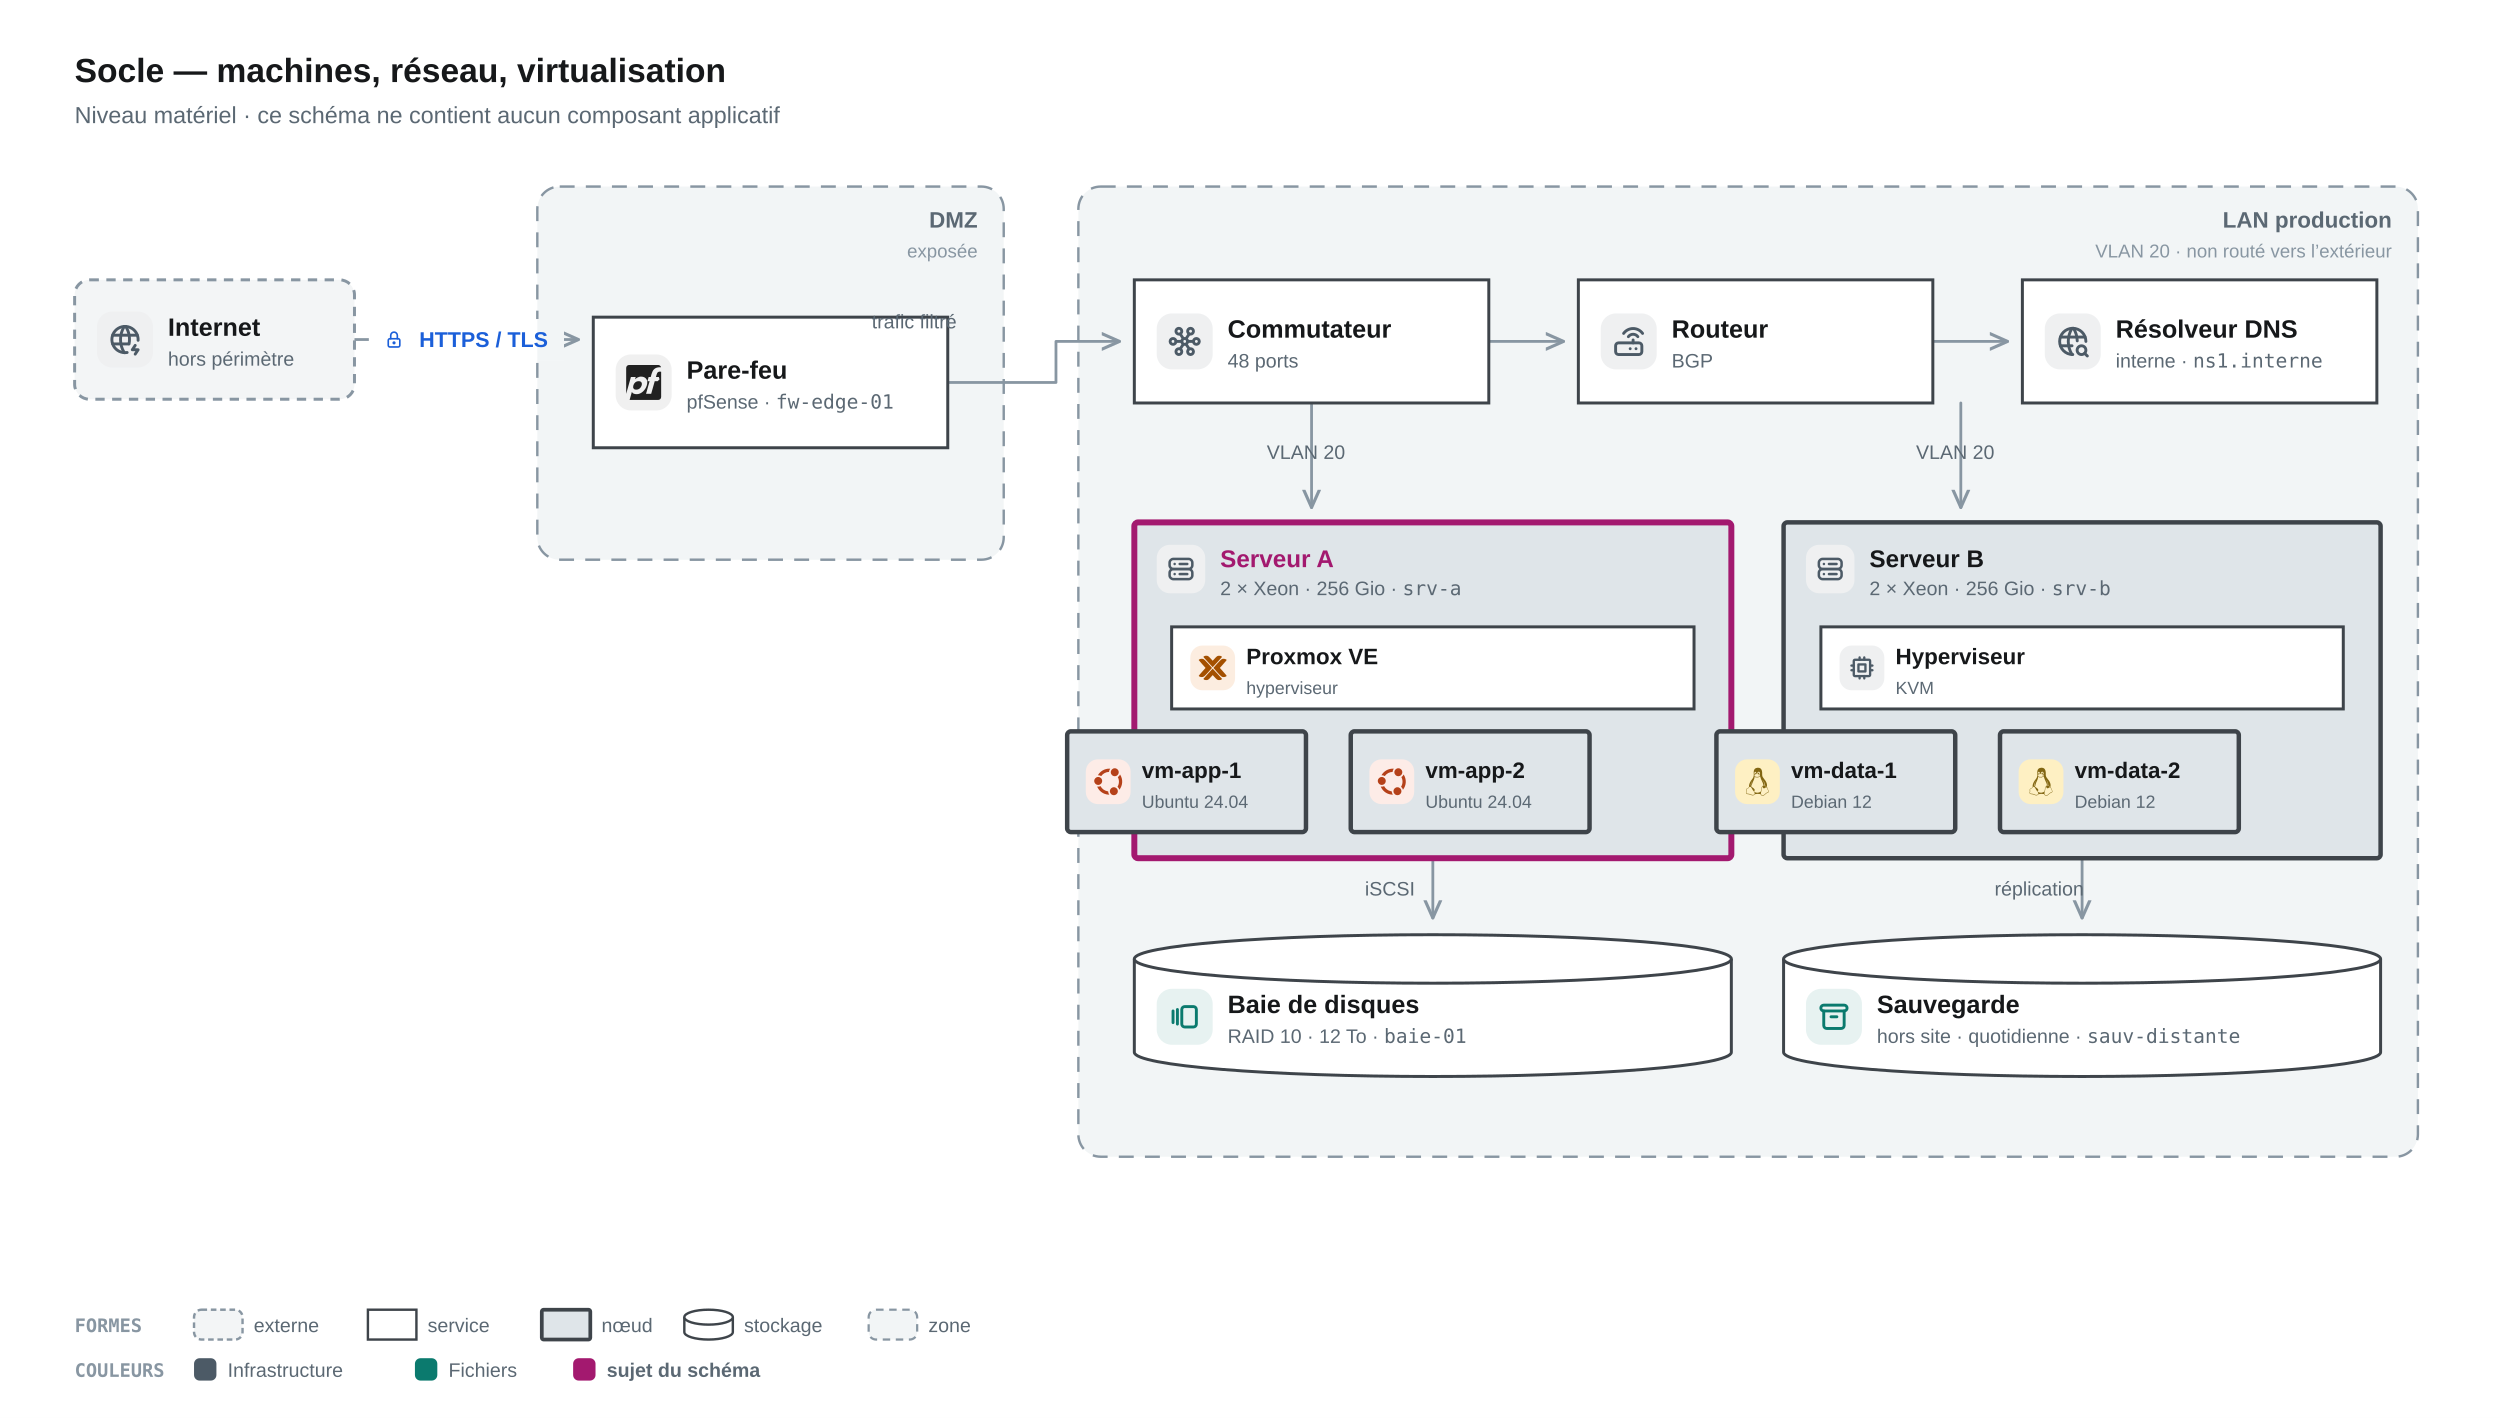
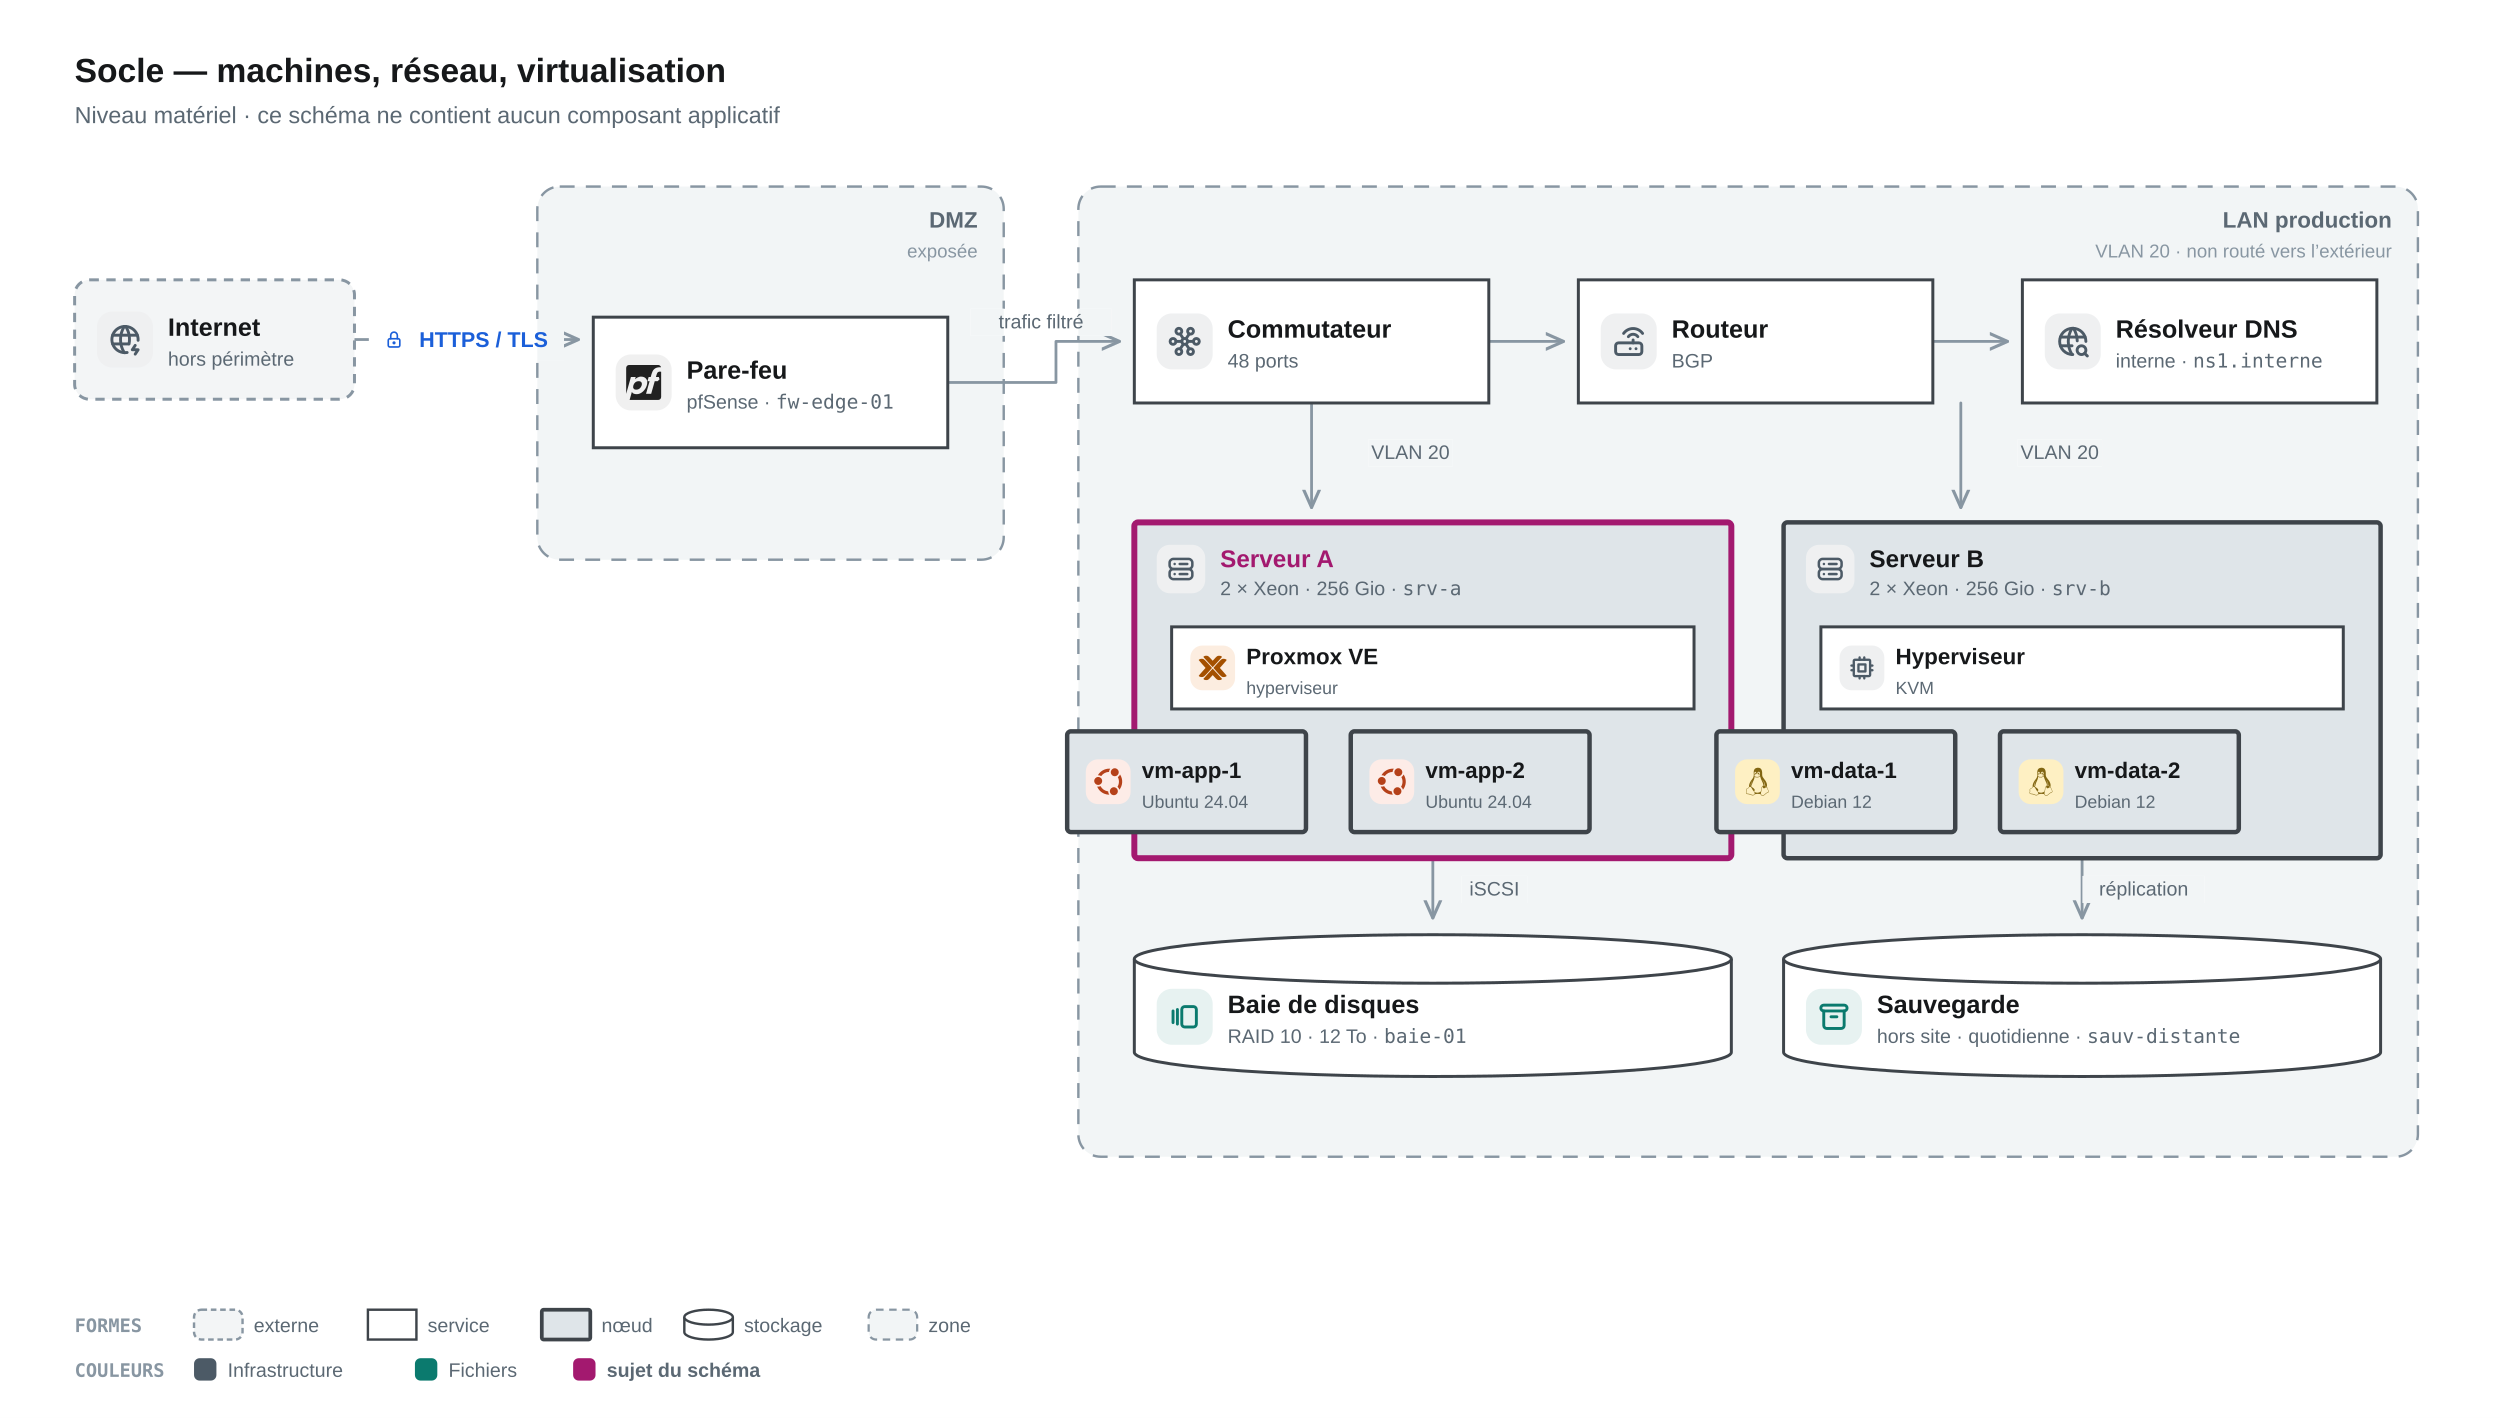
<svg xmlns="http://www.w3.org/2000/svg" width="1340" height="760" viewBox="0 0 1340 760" font-family="'IBM Plex Sans','Helvetica Neue',Arial,sans-serif" role="img" aria-label="Socle — machines, réseau, virtualisation">
  <defs>
    <marker id="fl" viewBox="0 0 10 10" refX="9" refY="5" markerWidth="7" markerHeight="7" orient="auto-start-reverse">
      <path d="M0,1 L9,5 L0,9" fill="none" stroke="#8896A2" stroke-width="1.6" stroke-linecap="round" stroke-linejoin="round" />
    </marker>
  </defs>
  <rect width="1340" height="760" fill="#FFFFFF" />
  <text x="40" y="44" font-size="18" font-weight="600" fill="#16181A">Socle — machines, réseau, virtualisation</text>
  <text x="40" y="66" font-size="12.5" fill="#5B6873">Niveau matériel · ce schéma ne contient aucun composant applicatif</text>
  <rect x="288" y="100" width="250" height="200" rx="12" fill="#F2F5F6" stroke="#8896A2" stroke-width="1.3" stroke-dasharray="8 6" />
  <text x="524" y="122" text-anchor="end" font-size="12" font-weight="600" fill="#5B6873">DMZ</text>
  <text x="524" y="138" text-anchor="end" font-size="10" fill="#8896A2">exposée</text>
  <rect x="578" y="100" width="718" height="520" rx="12" fill="#F2F5F6" stroke="#8896A2" stroke-width="1.3" stroke-dasharray="8 6" />
  <text x="1282" y="122" text-anchor="end" font-size="12" font-weight="600" fill="#5B6873">LAN production</text>
  <text x="1282" y="138" text-anchor="end" font-size="10" fill="#8896A2">VLAN 20 · non routé vers l’extérieur</text>
  <path d="M190,182 H310" fill="none" stroke="#8896A2" stroke-width="1.5" stroke-linecap="round" stroke-linejoin="round" marker-end="url(#fl)" />
  <path d="M508,205 H566 V183 H600" fill="none" stroke="#8896A2" stroke-width="1.5" stroke-linecap="round" stroke-linejoin="round" marker-end="url(#fl)" />
  <path d="M798,183 H838" fill="none" stroke="#8896A2" stroke-width="1.5" stroke-linecap="round" stroke-linejoin="round" marker-end="url(#fl)" />
  <path d="M1036,183 H1076" fill="none" stroke="#8896A2" stroke-width="1.5" stroke-linecap="round" stroke-linejoin="round" marker-end="url(#fl)" />
  <path d="M703,216 V272" fill="none" stroke="#8896A2" stroke-width="1.5" stroke-linecap="round" stroke-linejoin="round" marker-end="url(#fl)" />
  <path d="M1051,216 V272" fill="none" stroke="#8896A2" stroke-width="1.5" stroke-linecap="round" stroke-linejoin="round" marker-end="url(#fl)" />
  <path d="M768,460 V492" fill="none" stroke="#8896A2" stroke-width="1.5" stroke-linecap="round" stroke-linejoin="round" marker-end="url(#fl)" />
  <path d="M1116,460 V492" fill="none" stroke="#8896A2" stroke-width="1.5" stroke-linecap="round" stroke-linejoin="round" marker-end="url(#fl)" />
  <g>
    <rect x="40" y="150" width="150" height="64" rx="8" fill="#F3F5F6" stroke="#8896A2" stroke-width="1.6" stroke-dasharray="5 4" />
    <svg x="52" y="167" width="30" height="30" viewBox="0 0 48 48">
      <rect width="48" height="48" rx="13" fill="#eff0f1" />
      <svg x="9" y="9" width="30" height="30" viewBox="0 0 24 24" fill="none" stroke="#4C5A66" stroke-width="2" stroke-linecap="round" stroke-linejoin="round">
        <path stroke="none" d="M0 0h24v24H0z" fill="none" />
        <path d="M20.985 12.52a9 9 0 1 0 -7.52 8.36" />
        <path d="M3.6 9h16.8" />
        <path d="M3.6 15h10.9" />
        <path d="M11.5 3a17 17 0 0 0 0 18" />
        <path d="M12.5 3c2.313 3.706 3.07 7.856 2.27 12" />
        <path d="M19 16l-2 3h4l-2 3" />
      </svg>
    </svg>
    <text x="90" y="180" font-size="13.5" font-weight="600" fill="#16181A">Internet</text>
    <text x="90" y="196" font-size="10.5" fill="#5B6873">hors périmètre</text>
  </g>
  <g>
    <rect x="318" y="170" width="190" height="70" rx="0" fill="#FFFFFF" stroke="#3E444A" stroke-width="1.6" />
    <svg x="330" y="190" width="30" height="30" viewBox="0 0 48 48">
      <rect width="48" height="48" rx="13" fill="#f0f0f0" />
      <svg x="9" y="9" width="30" height="30" viewBox="0 0 24 24" fill="#212121">
        <path d="M2.013 0C.898 0 0 .929 0 2.044v17.775L3.252 8.27h3.282L6.1 9.785h.063c.186-.217.433-.403.742-.62.31-.216.62-.402.96-.588.342-.186.713-.31 1.116-.433.402-.124.805-.155 1.208-.155.867 0 1.579.154 2.198.433.62.279 1.084.712 1.455 1.239.31.464.5 1.019.593 1.669.006.06.027.135.027.189.062.712-.031 1.518-.28 2.385a8.571 8.571 0 0 1-1.02 2.322 9.885 9.885 0 0 1-1.58 1.95 8.125 8.125 0 0 1-2.044 1.364 5.536 5.536 0 0 1-2.354.495 5.655 5.655 0 0 1-1.982-.34c-.588-.217-.99-.62-1.238-1.177h-.062L2.353 24h19.603A2.042 2.042 0 0 0 24 21.956V4.706c-.093-.03-.186-.06-.248-.092a2.771 2.771 0 0 0-.557-.062c-.557 0-1.022.124-1.394.372-.34.248-.65.743-.867 1.518l-.526 1.826h2.013l.495 1.58-1.3 1.27h-2.014l-2.446 8.67h-3.53l2.446-8.67h-1.455l.805-2.85h1.425l.557-2.044c.185-.619.403-1.238.681-1.795a4.996 4.996 0 0 1 1.053-1.487c.433-.434.99-.775 1.641-1.022.65-.248 1.487-.372 2.447-.372.248 0 .464 0 .712.031A2.082 2.082 0 0 0 21.988 0zm6.565 11.118c-.898 0-1.672.278-2.323.805-.65.526-1.083 1.239-1.331 2.106-.248.867-.217 1.579.155 2.105.31.557.929.805 1.858.805.898 0 1.672-.278 2.322-.805.65-.526 1.115-1.238 1.363-2.105.247-.867.185-1.58-.155-2.106-.34-.527-.991-.805-1.89-.805Z" />
      </svg>
    </svg>
    <text x="368" y="203" font-size="13.5" font-weight="600" fill="#16181A">Pare-feu</text>
    <text x="368" y="219" font-size="10.5" fill="#5B6873">pfSense · <tspan font-family="'IBM Plex Mono',monospace">fw-edge-01</tspan>
    </text>
  </g>
  <g>
    <rect x="608" y="150" width="190" height="66" rx="0" fill="#FFFFFF" stroke="#3E444A" stroke-width="1.6" />
    <svg x="620" y="168" width="30" height="30" viewBox="0 0 48 48">
      <rect width="48" height="48" rx="13" fill="#eff0f1" />
      <svg x="9" y="9" width="30" height="30" viewBox="0 0 24 24" fill="none" stroke="#4C5A66" stroke-width="2" stroke-linecap="round" stroke-linejoin="round">
        <path stroke="none" d="M0 0h24v24H0z" fill="none" />
        <path d="M10 19a2 2 0 1 0 -4 0a2 2 0 0 0 4 0" />
        <path d="M18 5a2 2 0 1 0 -4 0a2 2 0 0 0 4 0" />
        <path d="M10 5a2 2 0 1 0 -4 0a2 2 0 0 0 4 0" />
        <path d="M6 12a2 2 0 1 0 -4 0a2 2 0 0 0 4 0" />
        <path d="M18 19a2 2 0 1 0 -4 0a2 2 0 0 0 4 0" />
        <path d="M14 12a2 2 0 1 0 -4 0a2 2 0 0 0 4 0" />
        <path d="M22 12a2 2 0 1 0 -4 0a2 2 0 0 0 4 0" />
        <path d="M6 12h4" />
        <path d="M14 12h4" />
        <path d="M15 7l-2 3" />
        <path d="M9 7l2 3" />
        <path d="M11 14l-2 3" />
        <path d="M13 14l2 3" />
      </svg>
    </svg>
    <text x="658" y="181" font-size="13.5" font-weight="600" fill="#16181A">Commutateur</text>
    <text x="658" y="197" font-size="10.5" fill="#5B6873">48 ports</text>
  </g>
  <g>
    <rect x="846" y="150" width="190" height="66" rx="0" fill="#FFFFFF" stroke="#3E444A" stroke-width="1.6" />
    <svg x="858" y="168" width="30" height="30" viewBox="0 0 48 48">
      <rect width="48" height="48" rx="13" fill="#eff0f1" />
      <svg x="9" y="9" width="30" height="30" viewBox="0 0 24 24" fill="none" stroke="#4C5A66" stroke-width="2" stroke-linecap="round" stroke-linejoin="round">
        <path stroke="none" d="M0 0h24v24H0z" fill="none" />
        <path d="M3 15a2 2 0 0 1 2 -2h14a2 2 0 0 1 2 2v4a2 2 0 0 1 -2 2h-14a2 2 0 0 1 -2 -2l0 -4" />
        <path d="M17 17l0 .01" />
        <path d="M13 17l0 .01" />
        <path d="M15 13l0 -2" />
        <path d="M11.75 8.75a4 4 0 0 1 6.5 0" />
        <path d="M8.5 6.5a8 8 0 0 1 13 0" />
      </svg>
    </svg>
    <text x="896" y="181" font-size="13.5" font-weight="600" fill="#16181A">Routeur</text>
    <text x="896" y="197" font-size="10.5" fill="#5B6873">BGP</text>
  </g>
  <g>
    <rect x="1084" y="150" width="190" height="66" rx="0" fill="#FFFFFF" stroke="#3E444A" stroke-width="1.6" />
    <svg x="1096" y="168" width="30" height="30" viewBox="0 0 48 48">
      <rect width="48" height="48" rx="13" fill="#eff0f1" />
      <svg x="9" y="9" width="30" height="30" viewBox="0 0 24 24" fill="none" stroke="#4C5A66" stroke-width="2" stroke-linecap="round" stroke-linejoin="round">
        <path stroke="none" d="M0 0h24v24H0z" fill="none" />
        <path d="M21 12a9 9 0 1 0 -9 9" />
        <path d="M3.6 9h16.8" />
        <path d="M3.6 15h7.9" />
        <path d="M11.5 3a17 17 0 0 0 0 18" />
        <path d="M12.5 3a16.984 16.984 0 0 1 2.574 8.62" />
        <path d="M15 18a3 3 0 1 0 6 0a3 3 0 1 0 -6 0" />
        <path d="M20.2 20.2l1.8 1.8" />
      </svg>
    </svg>
    <text x="1134" y="181" font-size="13.5" font-weight="600" fill="#16181A">Résolveur DNS</text>
    <text x="1134" y="197" font-size="10.5" fill="#5B6873">interne · <tspan font-family="'IBM Plex Mono',monospace">ns1.interne</tspan>
    </text>
  </g>
  <g>
    <rect x="608" y="280" width="320" height="180" rx="2" fill="#DFE5E9" stroke="#A3196F" stroke-width="3.2" />
    <svg x="620" y="292" width="26" height="26" viewBox="0 0 48 48">
      <rect width="48" height="48" rx="13" fill="#eff0f1" />
      <svg x="9" y="9" width="30" height="30" viewBox="0 0 24 24" fill="none" stroke="#4C5A66" stroke-width="2" stroke-linecap="round" stroke-linejoin="round">
        <path stroke="none" d="M0 0h24v24H0z" fill="none" />
        <path d="M3 7a3 3 0 0 1 3 -3h12a3 3 0 0 1 3 3v2a3 3 0 0 1 -3 3h-12a3 3 0 0 1 -3 -3v-2" />
        <path d="M3 15a3 3 0 0 1 3 -3h12a3 3 0 0 1 3 3v2a3 3 0 0 1 -3 3h-12a3 3 0 0 1 -3 -3l0 -2" />
        <path d="M7 8l0 .01" />
        <path d="M7 16l0 .01" />
        <path d="M11 8h6" />
        <path d="M11 16h6" />
      </svg>
    </svg>
    <text x="654" y="304" font-size="13" font-weight="600" fill="#A3196F">Serveur A</text>
    <text x="654" y="319" font-size="10.5" fill="#5B6873">2 × Xeon · 256 Gio · <tspan font-family="'IBM Plex Mono',monospace">srv-a</tspan>
    </text>
  </g>
  <g>
    <rect x="628" y="336" width="280" height="44" rx="0" fill="#FFFFFF" stroke="#3E444A" stroke-width="1.6" />
    <svg x="638" y="346" width="24" height="24" viewBox="0 0 48 48">
      <rect width="48" height="48" rx="13" fill="#fcede0" />
      <svg x="9" y="9" width="30" height="30" viewBox="0 0 24 24" fill="#a45000">
        <path d="M4.928 1.825c-1.09.553-1.09.64-.07 1.78 5.655 6.295 7.004 7.782 7.107 7.782.139.017 7.971-8.542 8.058-8.801.034-.07-.208-.312-.519-.536-.415-.312-.864-.433-1.712-.467-1.59-.104-2.144.242-4.115 2.455-.899 1.003-1.66 1.833-1.66 1.833-.017 0-.76-.813-1.642-1.798S8.473 2.1 8.127 1.91c-.796-.45-2.421-.484-3.2-.086zM1.297 4.367C.45 4.695 0 5.007 0 5.248c0 .121 1.331 1.678 2.94 3.459 1.625 1.78 2.939 3.268 2.939 3.302 0 .035-1.331 1.522-2.94 3.303C1.314 17.11.017 18.683.035 18.822c.086.467 1.504 1.055 2.541 1.055 1.678-.018 2.058-.312 5.603-4.202 1.78-1.954 3.233-3.614 3.233-3.666 0-.069-1.435-1.694-3.199-3.63-2.3-2.508-3.423-3.632-3.96-3.874-.812-.398-2.126-.467-2.956-.138zm18.467.12c-.502.26-1.764 1.505-3.943 3.891-1.763 1.937-3.199 3.562-3.199 3.631 0 .07 1.453 1.712 3.234 3.666 3.544 3.89 3.925 4.184 5.602 4.202 1.038 0 2.455-.588 2.542-1.055.017-.156-1.28-1.712-2.905-3.493-1.608-1.78-2.94-3.285-2.94-3.32 0-.034 1.332-1.539 2.94-3.32C22.72 6.91 24.017 5.352 24 5.214c-.087-.45-1.366-.968-2.473-1.038-.795-.034-1.21.035-1.763.312zM7.954 16.973c-2.144 2.369-3.908 4.374-3.943 4.46-.034.07.208.312.52.537.414.311.864.432 1.711.467 1.574.103 2.161-.26 4.15-2.508.864-.968 1.608-1.78 1.625-1.78s.761.812 1.643 1.798c2.023 2.248 2.559 2.576 4.132 2.49.848-.035 1.297-.156 1.712-.467.311-.225.553-.467.519-.536-.087-.26-7.92-8.819-8.058-8.801-.069 0-1.867 1.954-4.011 4.34z" />
      </svg>
    </svg>
    <text x="668" y="356" font-size="12" font-weight="600" fill="#16181A">Proxmox VE</text>
    <text x="668" y="372" font-size="9.5" fill="#5B6873">hyperviseur</text>
  </g>
  <g>
    <rect x="572" y="392" width="128" height="54" rx="2" fill="#DFE5E9" stroke="#3E444A" stroke-width="2.4" />
    <svg x="582" y="407" width="24" height="24" viewBox="0 0 48 48">
      <rect width="48" height="48" rx="13" fill="#fdece7" />
      <svg x="9" y="9" width="30" height="30" viewBox="0 0 24 24" fill="#b54119">
        <path d="M17.61.455a3.41 3.41 0 0 0-3.41 3.41 3.41 3.41 0 0 0 3.41 3.41 3.41 3.41 0 0 0 3.41-3.41 3.41 3.41 0 0 0-3.41-3.41zM12.92.8C8.923.777 5.137 2.941 3.148 6.451a4.5 4.5 0 0 1 .26-.007 4.92 4.92 0 0 1 2.585.737A8.316 8.316 0 0 1 12.688 3.6 4.944 4.944 0 0 1 13.723.834 11.008 11.008 0 0 0 12.92.8zm9.226 4.994a4.915 4.915 0 0 1-1.918 2.246 8.36 8.36 0 0 1-.273 8.303 4.89 4.89 0 0 1 1.632 2.54 11.156 11.156 0 0 0 .559-13.089zM3.41 7.932A3.41 3.41 0 0 0 0 11.342a3.41 3.41 0 0 0 3.41 3.409 3.41 3.41 0 0 0 3.41-3.41 3.41 3.41 0 0 0-3.41-3.41zm2.027 7.866a4.908 4.908 0 0 1-2.915.358 11.1 11.1 0 0 0 7.991 6.698 11.234 11.234 0 0 0 2.422.249 4.879 4.879 0 0 1-.999-2.85 8.484 8.484 0 0 1-.836-.136 8.304 8.304 0 0 1-5.663-4.32zm11.405.928a3.41 3.41 0 0 0-3.41 3.41 3.41 3.41 0 0 0 3.41 3.41 3.41 3.41 0 0 0 3.41-3.41 3.41 3.41 0 0 0-3.41-3.41z" />
      </svg>
    </svg>
    <text x="612" y="417" font-size="12" font-weight="600" fill="#16181A">vm-app-1</text>
    <text x="612" y="433" font-size="9.5" fill="#5B6873">Ubuntu 24.04</text>
  </g>
  <g>
    <rect x="724" y="392" width="128" height="54" rx="2" fill="#DFE5E9" stroke="#3E444A" stroke-width="2.4" />
    <svg x="734" y="407" width="24" height="24" viewBox="0 0 48 48">
      <rect width="48" height="48" rx="13" fill="#fdece7" />
      <svg x="9" y="9" width="30" height="30" viewBox="0 0 24 24" fill="#b54119">
        <path d="M17.61.455a3.41 3.41 0 0 0-3.41 3.41 3.41 3.41 0 0 0 3.41 3.41 3.41 3.41 0 0 0 3.41-3.41 3.41 3.41 0 0 0-3.41-3.41zM12.92.8C8.923.777 5.137 2.941 3.148 6.451a4.5 4.5 0 0 1 .26-.007 4.92 4.92 0 0 1 2.585.737A8.316 8.316 0 0 1 12.688 3.6 4.944 4.944 0 0 1 13.723.834 11.008 11.008 0 0 0 12.92.8zm9.226 4.994a4.915 4.915 0 0 1-1.918 2.246 8.36 8.36 0 0 1-.273 8.303 4.89 4.89 0 0 1 1.632 2.54 11.156 11.156 0 0 0 .559-13.089zM3.41 7.932A3.41 3.41 0 0 0 0 11.342a3.41 3.41 0 0 0 3.41 3.409 3.41 3.41 0 0 0 3.41-3.41 3.41 3.41 0 0 0-3.41-3.41zm2.027 7.866a4.908 4.908 0 0 1-2.915.358 11.1 11.1 0 0 0 7.991 6.698 11.234 11.234 0 0 0 2.422.249 4.879 4.879 0 0 1-.999-2.85 8.484 8.484 0 0 1-.836-.136 8.304 8.304 0 0 1-5.663-4.32zm11.405.928a3.41 3.41 0 0 0-3.41 3.41 3.41 3.41 0 0 0 3.41 3.41 3.41 3.41 0 0 0 3.41-3.41 3.41 3.41 0 0 0-3.41-3.41z" />
      </svg>
    </svg>
    <text x="764" y="417" font-size="12" font-weight="600" fill="#16181A">vm-app-2</text>
    <text x="764" y="433" font-size="9.5" fill="#5B6873">Ubuntu 24.04</text>
  </g>
  <g>
    <rect x="956" y="280" width="320" height="180" rx="2" fill="#DFE5E9" stroke="#3E444A" stroke-width="2.4" />
    <svg x="968" y="292" width="26" height="26" viewBox="0 0 48 48">
      <rect width="48" height="48" rx="13" fill="#eff0f1" />
      <svg x="9" y="9" width="30" height="30" viewBox="0 0 24 24" fill="none" stroke="#4C5A66" stroke-width="2" stroke-linecap="round" stroke-linejoin="round">
        <path stroke="none" d="M0 0h24v24H0z" fill="none" />
        <path d="M3 7a3 3 0 0 1 3 -3h12a3 3 0 0 1 3 3v2a3 3 0 0 1 -3 3h-12a3 3 0 0 1 -3 -3v-2" />
        <path d="M3 15a3 3 0 0 1 3 -3h12a3 3 0 0 1 3 3v2a3 3 0 0 1 -3 3h-12a3 3 0 0 1 -3 -3l0 -2" />
        <path d="M7 8l0 .01" />
        <path d="M7 16l0 .01" />
        <path d="M11 8h6" />
        <path d="M11 16h6" />
      </svg>
    </svg>
    <text x="1002" y="304" font-size="13" font-weight="600" fill="#16181A">Serveur B</text>
    <text x="1002" y="319" font-size="10.5" fill="#5B6873">2 × Xeon · 256 Gio · <tspan font-family="'IBM Plex Mono',monospace">srv-b</tspan>
    </text>
  </g>
  <g>
    <rect x="976" y="336" width="280" height="44" rx="0" fill="#FFFFFF" stroke="#3E444A" stroke-width="1.6" />
    <svg x="986" y="346" width="24" height="24" viewBox="0 0 48 48">
      <rect width="48" height="48" rx="13" fill="#eff0f1" />
      <svg x="9" y="9" width="30" height="30" viewBox="0 0 24 24" fill="none" stroke="#4C5A66" stroke-width="2" stroke-linecap="round" stroke-linejoin="round">
        <path stroke="none" d="M0 0h24v24H0z" fill="none" />
        <path d="M5 6a1 1 0 0 1 1 -1h12a1 1 0 0 1 1 1v12a1 1 0 0 1 -1 1h-12a1 1 0 0 1 -1 -1l0 -12" />
        <path d="M9 9h6v6h-6l0 -6" />
        <path d="M3 10h2" />
        <path d="M3 14h2" />
        <path d="M10 3v2" />
        <path d="M14 3v2" />
        <path d="M21 10h-2" />
        <path d="M21 14h-2" />
        <path d="M14 21v-2" />
        <path d="M10 21v-2" />
      </svg>
    </svg>
    <text x="1016" y="356" font-size="12" font-weight="600" fill="#16181A">Hyperviseur</text>
    <text x="1016" y="372" font-size="9.5" fill="#5B6873">KVM</text>
  </g>
  <g>
    <rect x="920" y="392" width="128" height="54" rx="2" fill="#DFE5E9" stroke="#3E444A" stroke-width="2.4" />
    <svg x="930" y="407" width="24" height="24" viewBox="0 0 48 48">
      <rect width="48" height="48" rx="13" fill="#fef0c3" />
      <svg x="9" y="9" width="30" height="30" viewBox="0 0 24 24" fill="#826612">
        <path d="M12.504 0c-.155 0-.315.008-.48.021-4.226.333-3.105 4.807-3.17 6.298-.076 1.092-.3 1.953-1.05 3.02-.885 1.051-2.127 2.75-2.716 4.521-.278.832-.41 1.684-.287 2.489a.424.424 0 00-.11.135c-.26.268-.45.6-.663.839-.199.199-.485.267-.797.4-.313.136-.658.269-.864.68-.09.189-.136.394-.132.602 0 .199.027.4.055.536.058.399.116.728.04.97-.249.68-.28 1.145-.106 1.484.174.334.535.47.94.601.81.2 1.91.135 2.774.6.926.466 1.866.67 2.616.47.526-.116.97-.464 1.208-.946.587-.003 1.23-.269 2.26-.334.699-.058 1.574.267 2.577.2.025.134.063.198.114.333l.003.003c.391.778 1.113 1.132 1.884 1.071.771-.06 1.592-.536 2.257-1.306.631-.765 1.683-1.084 2.378-1.503.348-.199.629-.469.649-.853.023-.4-.2-.811-.714-1.376v-.097l-.003-.003c-.17-.2-.25-.535-.338-.926-.085-.401-.182-.786-.492-1.046h-.003c-.059-.054-.123-.067-.188-.135a.357.357 0 00-.19-.064c.431-1.278.264-2.55-.173-3.694-.533-1.41-1.465-2.638-2.175-3.483-.796-1.005-1.576-1.957-1.56-3.368.026-2.152.236-6.133-3.544-6.139zm.529 3.405h.013c.213 0 .396.062.584.198.19.135.33.332.438.533.105.259.158.459.166.724 0-.02.006-.04.006-.06v.105a.086.086 0 01-.004-.021l-.004-.024a1.807 1.807 0 01-.15.706.953.953 0 01-.213.335.71.71 0 00-.088-.042c-.104-.045-.198-.064-.284-.133a1.312 1.312 0 00-.22-.066c.05-.06.146-.133.183-.198.053-.128.082-.264.088-.402v-.02a1.21 1.21 0 00-.061-.4c-.045-.134-.101-.2-.183-.333-.084-.066-.167-.132-.267-.132h-.016c-.093 0-.176.03-.262.132a.8.8 0 00-.205.334 1.18 1.18 0 00-.09.4v.019c.002.089.008.179.02.267-.193-.067-.438-.135-.607-.202a1.635 1.635 0 01-.018-.2v-.02a1.772 1.772 0 01.15-.768c.082-.22.232-.406.43-.533a.985.985 0 01.594-.2zm-2.962.059h.036c.142 0 .27.048.399.135.146.129.264.288.344.465.09.199.14.4.153.667v.004c.007.134.006.2-.002.266v.08c-.03.007-.056.018-.083.024-.152.055-.274.135-.393.2.012-.09.013-.18.003-.267v-.015c-.012-.133-.04-.2-.082-.333a.613.613 0 00-.166-.267.248.248 0 00-.183-.064h-.021c-.071.006-.13.04-.186.132a.552.552 0 00-.12.27.944.944 0 00-.023.33v.015c.012.135.037.2.08.334.046.134.098.2.166.268.01.009.02.018.034.024-.07.057-.117.07-.176.136a.304.304 0 01-.131.068 2.62 2.62 0 01-.275-.402 1.772 1.772 0 01-.155-.667 1.759 1.759 0 01.08-.668 1.43 1.43 0 01.283-.535c.128-.133.26-.2.418-.2zm1.37 1.706c.332 0 .733.065 1.216.399.293.2.523.269 1.052.468h.003c.255.136.405.266.478.399v-.131a.571.571 0 01.016.47c-.123.31-.516.643-1.063.842v.002c-.268.135-.501.333-.775.465-.276.135-.588.292-1.012.267a1.139 1.139 0 01-.448-.067 3.566 3.566 0 01-.322-.198c-.195-.135-.363-.332-.612-.465v-.005h-.005c-.4-.246-.616-.512-.686-.71-.07-.268-.005-.47.193-.6.224-.135.38-.271.483-.336.104-.074.143-.102.176-.131h.002v-.003c.169-.202.436-.47.839-.601.139-.036.294-.065.466-.065zm2.8 2.142c.358 1.417 1.196 3.475 1.735 4.473.286.534.855 1.659 1.102 3.024.156-.005.33.018.513.064.646-1.671-.546-3.467-1.089-3.966-.22-.2-.232-.335-.123-.335.59.534 1.365 1.572 1.646 2.757.13.535.16 1.104.021 1.67.067.028.135.06.205.067 1.032.534 1.413.938 1.23 1.537v-.043c-.06-.003-.12 0-.18 0h-.016c.151-.467-.182-.825-1.065-1.224-.915-.4-1.646-.336-1.77.465-.008.043-.013.066-.018.135-.068.023-.139.053-.209.064-.43.268-.662.669-.793 1.187-.13.533-.17 1.156-.205 1.869v.003c-.02.334-.17.838-.319 1.35-1.5 1.072-3.58 1.538-5.348.334a2.645 2.645 0 00-.402-.533 1.45 1.45 0 00-.275-.333c.182 0 .338-.03.465-.067a.615.615 0 00.314-.334c.108-.267 0-.697-.345-1.163-.345-.467-.931-.995-1.788-1.521-.63-.4-.986-.87-1.15-1.396-.165-.534-.143-1.085-.015-1.645.245-1.07.873-2.11 1.274-2.763.107-.065.037.135-.408.974-.396.751-1.14 2.497-.122 3.854a8.123 8.123 0 01.647-2.876c.564-1.278 1.743-3.504 1.836-5.268.048.036.217.135.289.202.218.133.38.333.59.465.21.201.477.335.876.335.039.003.075.006.11.006.412 0 .73-.134.997-.268.29-.134.52-.334.74-.4h.005c.467-.135.835-.402 1.044-.7zm2.185 8.958c.037.6.343 1.245.882 1.377.588.134 1.434-.333 1.791-.765l.211-.01c.315-.007.577.01.847.268l.003.003c.208.199.305.53.391.876.085.4.154.78.409 1.066.486.527.645.906.636 1.14l.003-.007v.018l-.003-.012c-.015.262-.185.396-.498.595-.63.401-1.746.712-2.457 1.57-.618.737-1.37 1.14-2.036 1.191-.664.053-1.237-.2-1.574-.898l-.005-.003c-.21-.4-.12-1.025.056-1.69.176-.668.428-1.344.463-1.897.037-.714.076-1.335.195-1.814.12-.465.308-.797.641-.984l.045-.022zm-10.814.049h.01c.053 0 .105.005.157.014.376.055.706.333 1.023.752l.91 1.664.003.003c.243.533.754 1.064 1.189 1.637.434.598.77 1.131.729 1.57v.006c-.057.744-.48 1.148-1.125 1.294-.645.135-1.52.002-2.395-.464-.968-.536-2.118-.469-2.857-.602-.369-.066-.61-.2-.723-.4-.11-.2-.113-.602.123-1.23v-.004l.002-.003c.117-.334.03-.752-.027-1.118-.055-.401-.083-.71.043-.94.16-.334.396-.4.69-.533.294-.135.64-.202.915-.47h.002v-.002c.256-.268.445-.601.668-.838.19-.201.38-.336.663-.336zm7.159-9.074c-.435.201-.945.535-1.488.535-.542 0-.97-.267-1.28-.466-.154-.134-.28-.268-.373-.335-.164-.134-.144-.333-.074-.333.109.016.129.134.199.2.096.066.215.2.36.333.292.2.68.467 1.167.467.485 0 1.053-.267 1.398-.466.195-.135.445-.334.648-.467.156-.136.149-.267.279-.267.128.016.034.134-.147.332a8.097 8.097 0 01-.69.468zm-1.082-1.583V5.64c-.006-.02.013-.042.029-.05.074-.043.18-.027.26.004.063 0 .16.067.15.135-.006.049-.085.066-.135.066-.055 0-.092-.043-.141-.068-.052-.018-.146-.008-.163-.065zm-.551 0c-.02.058-.113.049-.166.066-.047.025-.086.068-.14.068-.05 0-.13-.02-.136-.068-.01-.066.088-.133.15-.133.08-.031.184-.047.259-.005.019.009.036.03.03.05v.02h.003z" />
      </svg>
    </svg>
    <text x="960" y="417" font-size="12" font-weight="600" fill="#16181A">vm-data-1</text>
    <text x="960" y="433" font-size="9.5" fill="#5B6873">Debian 12</text>
  </g>
  <g>
    <rect x="1072" y="392" width="128" height="54" rx="2" fill="#DFE5E9" stroke="#3E444A" stroke-width="2.4" />
    <svg x="1082" y="407" width="24" height="24" viewBox="0 0 48 48">
      <rect width="48" height="48" rx="13" fill="#fef0c3" />
      <svg x="9" y="9" width="30" height="30" viewBox="0 0 24 24" fill="#826612">
        <path d="M12.504 0c-.155 0-.315.008-.48.021-4.226.333-3.105 4.807-3.17 6.298-.076 1.092-.3 1.953-1.05 3.02-.885 1.051-2.127 2.75-2.716 4.521-.278.832-.41 1.684-.287 2.489a.424.424 0 00-.11.135c-.26.268-.45.6-.663.839-.199.199-.485.267-.797.4-.313.136-.658.269-.864.68-.09.189-.136.394-.132.602 0 .199.027.4.055.536.058.399.116.728.04.97-.249.68-.28 1.145-.106 1.484.174.334.535.47.94.601.81.2 1.91.135 2.774.6.926.466 1.866.67 2.616.47.526-.116.97-.464 1.208-.946.587-.003 1.23-.269 2.26-.334.699-.058 1.574.267 2.577.2.025.134.063.198.114.333l.003.003c.391.778 1.113 1.132 1.884 1.071.771-.06 1.592-.536 2.257-1.306.631-.765 1.683-1.084 2.378-1.503.348-.199.629-.469.649-.853.023-.4-.2-.811-.714-1.376v-.097l-.003-.003c-.17-.2-.25-.535-.338-.926-.085-.401-.182-.786-.492-1.046h-.003c-.059-.054-.123-.067-.188-.135a.357.357 0 00-.19-.064c.431-1.278.264-2.55-.173-3.694-.533-1.41-1.465-2.638-2.175-3.483-.796-1.005-1.576-1.957-1.56-3.368.026-2.152.236-6.133-3.544-6.139zm.529 3.405h.013c.213 0 .396.062.584.198.19.135.33.332.438.533.105.259.158.459.166.724 0-.02.006-.04.006-.06v.105a.086.086 0 01-.004-.021l-.004-.024a1.807 1.807 0 01-.15.706.953.953 0 01-.213.335.71.71 0 00-.088-.042c-.104-.045-.198-.064-.284-.133a1.312 1.312 0 00-.22-.066c.05-.06.146-.133.183-.198.053-.128.082-.264.088-.402v-.02a1.21 1.21 0 00-.061-.4c-.045-.134-.101-.2-.183-.333-.084-.066-.167-.132-.267-.132h-.016c-.093 0-.176.03-.262.132a.8.8 0 00-.205.334 1.18 1.18 0 00-.09.4v.019c.002.089.008.179.02.267-.193-.067-.438-.135-.607-.202a1.635 1.635 0 01-.018-.2v-.02a1.772 1.772 0 01.15-.768c.082-.22.232-.406.43-.533a.985.985 0 01.594-.2zm-2.962.059h.036c.142 0 .27.048.399.135.146.129.264.288.344.465.09.199.14.4.153.667v.004c.007.134.006.2-.002.266v.08c-.03.007-.056.018-.083.024-.152.055-.274.135-.393.2.012-.09.013-.18.003-.267v-.015c-.012-.133-.04-.2-.082-.333a.613.613 0 00-.166-.267.248.248 0 00-.183-.064h-.021c-.071.006-.13.04-.186.132a.552.552 0 00-.12.27.944.944 0 00-.023.33v.015c.012.135.037.2.08.334.046.134.098.2.166.268.01.009.02.018.034.024-.07.057-.117.07-.176.136a.304.304 0 01-.131.068 2.62 2.62 0 01-.275-.402 1.772 1.772 0 01-.155-.667 1.759 1.759 0 01.08-.668 1.43 1.43 0 01.283-.535c.128-.133.26-.2.418-.2zm1.37 1.706c.332 0 .733.065 1.216.399.293.2.523.269 1.052.468h.003c.255.136.405.266.478.399v-.131a.571.571 0 01.016.47c-.123.31-.516.643-1.063.842v.002c-.268.135-.501.333-.775.465-.276.135-.588.292-1.012.267a1.139 1.139 0 01-.448-.067 3.566 3.566 0 01-.322-.198c-.195-.135-.363-.332-.612-.465v-.005h-.005c-.4-.246-.616-.512-.686-.71-.07-.268-.005-.47.193-.6.224-.135.38-.271.483-.336.104-.074.143-.102.176-.131h.002v-.003c.169-.202.436-.47.839-.601.139-.036.294-.065.466-.065zm2.8 2.142c.358 1.417 1.196 3.475 1.735 4.473.286.534.855 1.659 1.102 3.024.156-.005.33.018.513.064.646-1.671-.546-3.467-1.089-3.966-.22-.2-.232-.335-.123-.335.59.534 1.365 1.572 1.646 2.757.13.535.16 1.104.021 1.67.067.028.135.06.205.067 1.032.534 1.413.938 1.23 1.537v-.043c-.06-.003-.12 0-.18 0h-.016c.151-.467-.182-.825-1.065-1.224-.915-.4-1.646-.336-1.77.465-.008.043-.013.066-.018.135-.068.023-.139.053-.209.064-.43.268-.662.669-.793 1.187-.13.533-.17 1.156-.205 1.869v.003c-.02.334-.17.838-.319 1.35-1.5 1.072-3.58 1.538-5.348.334a2.645 2.645 0 00-.402-.533 1.45 1.45 0 00-.275-.333c.182 0 .338-.03.465-.067a.615.615 0 00.314-.334c.108-.267 0-.697-.345-1.163-.345-.467-.931-.995-1.788-1.521-.63-.4-.986-.87-1.15-1.396-.165-.534-.143-1.085-.015-1.645.245-1.07.873-2.11 1.274-2.763.107-.065.037.135-.408.974-.396.751-1.14 2.497-.122 3.854a8.123 8.123 0 01.647-2.876c.564-1.278 1.743-3.504 1.836-5.268.048.036.217.135.289.202.218.133.38.333.59.465.21.201.477.335.876.335.039.003.075.006.11.006.412 0 .73-.134.997-.268.29-.134.52-.334.74-.4h.005c.467-.135.835-.402 1.044-.7zm2.185 8.958c.037.6.343 1.245.882 1.377.588.134 1.434-.333 1.791-.765l.211-.01c.315-.007.577.01.847.268l.003.003c.208.199.305.53.391.876.085.4.154.78.409 1.066.486.527.645.906.636 1.14l.003-.007v.018l-.003-.012c-.015.262-.185.396-.498.595-.63.401-1.746.712-2.457 1.57-.618.737-1.37 1.14-2.036 1.191-.664.053-1.237-.2-1.574-.898l-.005-.003c-.21-.4-.12-1.025.056-1.69.176-.668.428-1.344.463-1.897.037-.714.076-1.335.195-1.814.12-.465.308-.797.641-.984l.045-.022zm-10.814.049h.01c.053 0 .105.005.157.014.376.055.706.333 1.023.752l.91 1.664.003.003c.243.533.754 1.064 1.189 1.637.434.598.77 1.131.729 1.57v.006c-.057.744-.48 1.148-1.125 1.294-.645.135-1.52.002-2.395-.464-.968-.536-2.118-.469-2.857-.602-.369-.066-.61-.2-.723-.4-.11-.2-.113-.602.123-1.23v-.004l.002-.003c.117-.334.03-.752-.027-1.118-.055-.401-.083-.71.043-.94.16-.334.396-.4.69-.533.294-.135.64-.202.915-.47h.002v-.002c.256-.268.445-.601.668-.838.19-.201.38-.336.663-.336zm7.159-9.074c-.435.201-.945.535-1.488.535-.542 0-.97-.267-1.28-.466-.154-.134-.28-.268-.373-.335-.164-.134-.144-.333-.074-.333.109.016.129.134.199.2.096.066.215.2.36.333.292.2.68.467 1.167.467.485 0 1.053-.267 1.398-.466.195-.135.445-.334.648-.467.156-.136.149-.267.279-.267.128.016.034.134-.147.332a8.097 8.097 0 01-.69.468zm-1.082-1.583V5.64c-.006-.02.013-.042.029-.05.074-.043.18-.027.26.004.063 0 .16.067.15.135-.006.049-.085.066-.135.066-.055 0-.092-.043-.141-.068-.052-.018-.146-.008-.163-.065zm-.551 0c-.02.058-.113.049-.166.066-.047.025-.086.068-.14.068-.05 0-.13-.02-.136-.068-.01-.066.088-.133.15-.133.08-.031.184-.047.259-.005.019.009.036.03.03.05v.02h.003z" />
      </svg>
    </svg>
    <text x="1112" y="417" font-size="12" font-weight="600" fill="#16181A">vm-data-2</text>
    <text x="1112" y="433" font-size="9.5" fill="#5B6873">Debian 12</text>
  </g>
  <g>
    <path d="M608 514 v50 a160 13 0 0 0 320 0 v-50" fill="#FFFFFF" stroke="#3E444A" stroke-width="1.6" />
    <ellipse cx="768" cy="514" rx="160" ry="13" fill="#FFFFFF" stroke="#3E444A" stroke-width="1.6" />
    <svg x="620" y="530" width="30" height="30" viewBox="0 0 48 48">
      <rect width="48" height="48" rx="13" fill="#e7f2f1" />
      <svg x="9" y="9" width="30" height="30" viewBox="0 0 24 24" fill="none" stroke="#0B7A6E" stroke-width="2" stroke-linecap="round" stroke-linejoin="round">
        <path stroke="none" d="M0 0h24v24H0z" fill="none" />
        <path d="M10 7a2 2 0 0 1 2 -2h6a2 2 0 0 1 2 2v10a2 2 0 0 1 -2 2h-6a2 2 0 0 1 -2 -2l0 -10" />
        <path d="M7 7l0 10" />
        <path d="M4 8l0 8" />
      </svg>
    </svg>
    <text x="658" y="543" font-size="13.5" font-weight="600" fill="#16181A">Baie de disques</text>
    <text x="658" y="559" font-size="10.5" fill="#5B6873">RAID 10 · 12 To · <tspan font-family="'IBM Plex Mono',monospace">baie-01</tspan>
    </text>
  </g>
  <g>
    <path d="M956 514 v50 a160 13 0 0 0 320 0 v-50" fill="#FFFFFF" stroke="#3E444A" stroke-width="1.6" />
    <ellipse cx="1116" cy="514" rx="160" ry="13" fill="#FFFFFF" stroke="#3E444A" stroke-width="1.6" />
    <svg x="968" y="530" width="30" height="30" viewBox="0 0 48 48">
      <rect width="48" height="48" rx="13" fill="#e7f2f1" />
      <svg x="9" y="9" width="30" height="30" viewBox="0 0 24 24" fill="none" stroke="#0B7A6E" stroke-width="2" stroke-linecap="round" stroke-linejoin="round">
        <path stroke="none" d="M0 0h24v24H0z" fill="none" />
        <path d="M3 6a2 2 0 0 1 2 -2h14a2 2 0 0 1 2 2a2 2 0 0 1 -2 2h-14a2 2 0 0 1 -2 -2" />
        <path d="M5 8v10a2 2 0 0 0 2 2h10a2 2 0 0 0 2 -2v-10" />
        <path d="M10 12l4 0" />
      </svg>
    </svg>
    <text x="1006" y="543" font-size="13.5" font-weight="600" fill="#16181A">Sauvegarde</text>
    <text x="1006" y="559" font-size="10.5" fill="#5B6873">hors site · quotidienne · <tspan font-family="'IBM Plex Mono',monospace">sauv-distante</tspan>
    </text>
  </g>
-   <text x="490" y="176" text-anchor="middle" font-size="10.5" fill="#5B6873">trafic filtré</text>
-   <text x="700" y="246" text-anchor="middle" font-size="10.5" fill="#5B6873">VLAN 20</text>
-   <text x="1048" y="246" text-anchor="middle" font-size="10.5" fill="#5B6873">VLAN 20</text>
-   <text x="745" y="480" text-anchor="middle" font-size="10.5" fill="#5B6873">iSCSI</text>
-   <text x="1093" y="480" text-anchor="middle" font-size="10.5" fill="#5B6873">réplication</text>
+   <rect x="520.2" y="165.5" width="75.5" height="14.5" fill="#FFFFFF" />
+   <rect x="520.2" y="165.5" width="17.8" height="14.5" fill="#F2F5F6" />
+   <rect x="578.0" y="165.5" width="17.8" height="14.5" fill="#F2F5F6" />
+   <text x="558" y="176" text-anchor="middle" font-size="10.5" fill="#5B6873">trafic filtré</text>
+   <rect x="733.4" y="235.5" width="45.3" height="14.5" fill="#FFFFFF" />
+   <rect x="733.4" y="235.5" width="45.3" height="14.5" fill="#F2F5F6" />
+   <text x="756" y="246" text-anchor="middle" font-size="10.5" fill="#5B6873">VLAN 20</text>
+   <rect x="1081.4" y="235.5" width="45.3" height="14.5" fill="#FFFFFF" />
+   <rect x="1081.4" y="235.5" width="45.3" height="14.5" fill="#F2F5F6" />
+   <text x="1104" y="246" text-anchor="middle" font-size="10.5" fill="#5B6873">VLAN 20</text>
+   <rect x="783.4" y="469.5" width="35.2" height="14.5" fill="#FFFFFF" />
+   <rect x="783.4" y="469.5" width="35.2" height="14.5" fill="#F2F5F6" />
+   <text x="801" y="480" text-anchor="middle" font-size="10.5" fill="#5B6873">iSCSI</text>
+   <rect x="1116.3" y="469.5" width="65.4" height="14.5" fill="#FFFFFF" />
+   <rect x="1116.3" y="469.5" width="65.4" height="14.5" fill="#F2F5F6" />
+   <text x="1149" y="480" text-anchor="middle" font-size="10.5" fill="#5B6873">réplication</text>
  <rect x="197.7" y="171" width="104.6" height="22" fill="#FFFFFF" />
  <rect x="288.0" y="171.0" width="14.3" height="22.0" fill="#F2F5F6" />
  <svg x="202.7" y="173.5" width="17" height="17" viewBox="0 0 48 48">
    <svg x="9" y="9" width="30" height="30" viewBox="0 0 24 24" fill="none" stroke="#1B5FD9" stroke-width="2" stroke-linecap="round" stroke-linejoin="round">
      <path stroke="none" d="M0 0h24v24H0z" fill="none" />
      <path d="M5 13a2 2 0 0 1 2 -2h10a2 2 0 0 1 2 2v6a2 2 0 0 1 -2 2h-10a2 2 0 0 1 -2 -2v-6" />
      <path d="M11 16a1 1 0 1 0 2 0a1 1 0 0 0 -2 0" />
      <path d="M8 11v-4a4 4 0 1 1 8 0v4" />
    </svg>
  </svg>
  <text x="224.7" y="186" font-size="11.5" font-weight="600" fill="#1B5FD9">HTTPS / TLS</text>
  <g>
    <text x="40" y="714" font-size="10" font-weight="600" font-family="'IBM Plex Mono',monospace" fill="#8896A2">FORMES</text>
    <rect x="104" y="702" width="26" height="16" rx="4" fill="#F3F5F6" stroke="#8896A2" stroke-width="1.3" stroke-dasharray="3 2" />
    <text x="136" y="714" font-size="10.5" fill="#5B6873">externe</text>
    <rect x="197.2" y="702" width="26" height="16" rx="0" fill="#FFFFFF" stroke="#3E444A" stroke-width="1.3" />
    <text x="229.2" y="714" font-size="10.5" fill="#5B6873">service</text>
    <rect x="290.4" y="702" width="26" height="16" rx="1" fill="#DFE5E9" stroke="#3E444A" stroke-width="2" />
    <text x="322.4" y="714" font-size="10.5" fill="#5B6873">nœud</text>
    <path d="M366.8 706 v8 a13 4 0 0 0 26 0 v-8" fill="#FFFFFF" stroke="#3E444A" stroke-width="1.3" />
    <ellipse cx="379.8" cy="706" rx="13" ry="4" fill="#FFFFFF" stroke="#3E444A" stroke-width="1.3" />
    <text x="398.8" y="714" font-size="10.5" fill="#5B6873">stockage</text>
    <rect x="465.6" y="702" width="26" height="16" rx="4" fill="#F2F5F6" stroke="#8896A2" stroke-width="1.2" stroke-dasharray="4 3" />
    <text x="497.6" y="714" font-size="10.5" fill="#5B6873">zone</text>
    <text x="40" y="738" font-size="10" font-weight="600" font-family="'IBM Plex Mono',monospace" fill="#8896A2">COULEURS</text>
    <rect x="104" y="728" width="12" height="12" rx="3" fill="#4C5A66" />
    <text x="122" y="738" font-size="10.5" fill="#5B6873">Infrastructure</text>
    <rect x="222.4" y="728" width="12" height="12" rx="3" fill="#0B7A6E" />
    <text x="240.4" y="738" font-size="10.5" fill="#5B6873">Fichiers</text>
    <rect x="307.2" y="728" width="12" height="12" rx="3" fill="#A3196F" />
    <text x="325.2" y="738" font-size="10.5" font-weight="600" fill="#5B6873">sujet du schéma</text>
  </g>
</svg>
